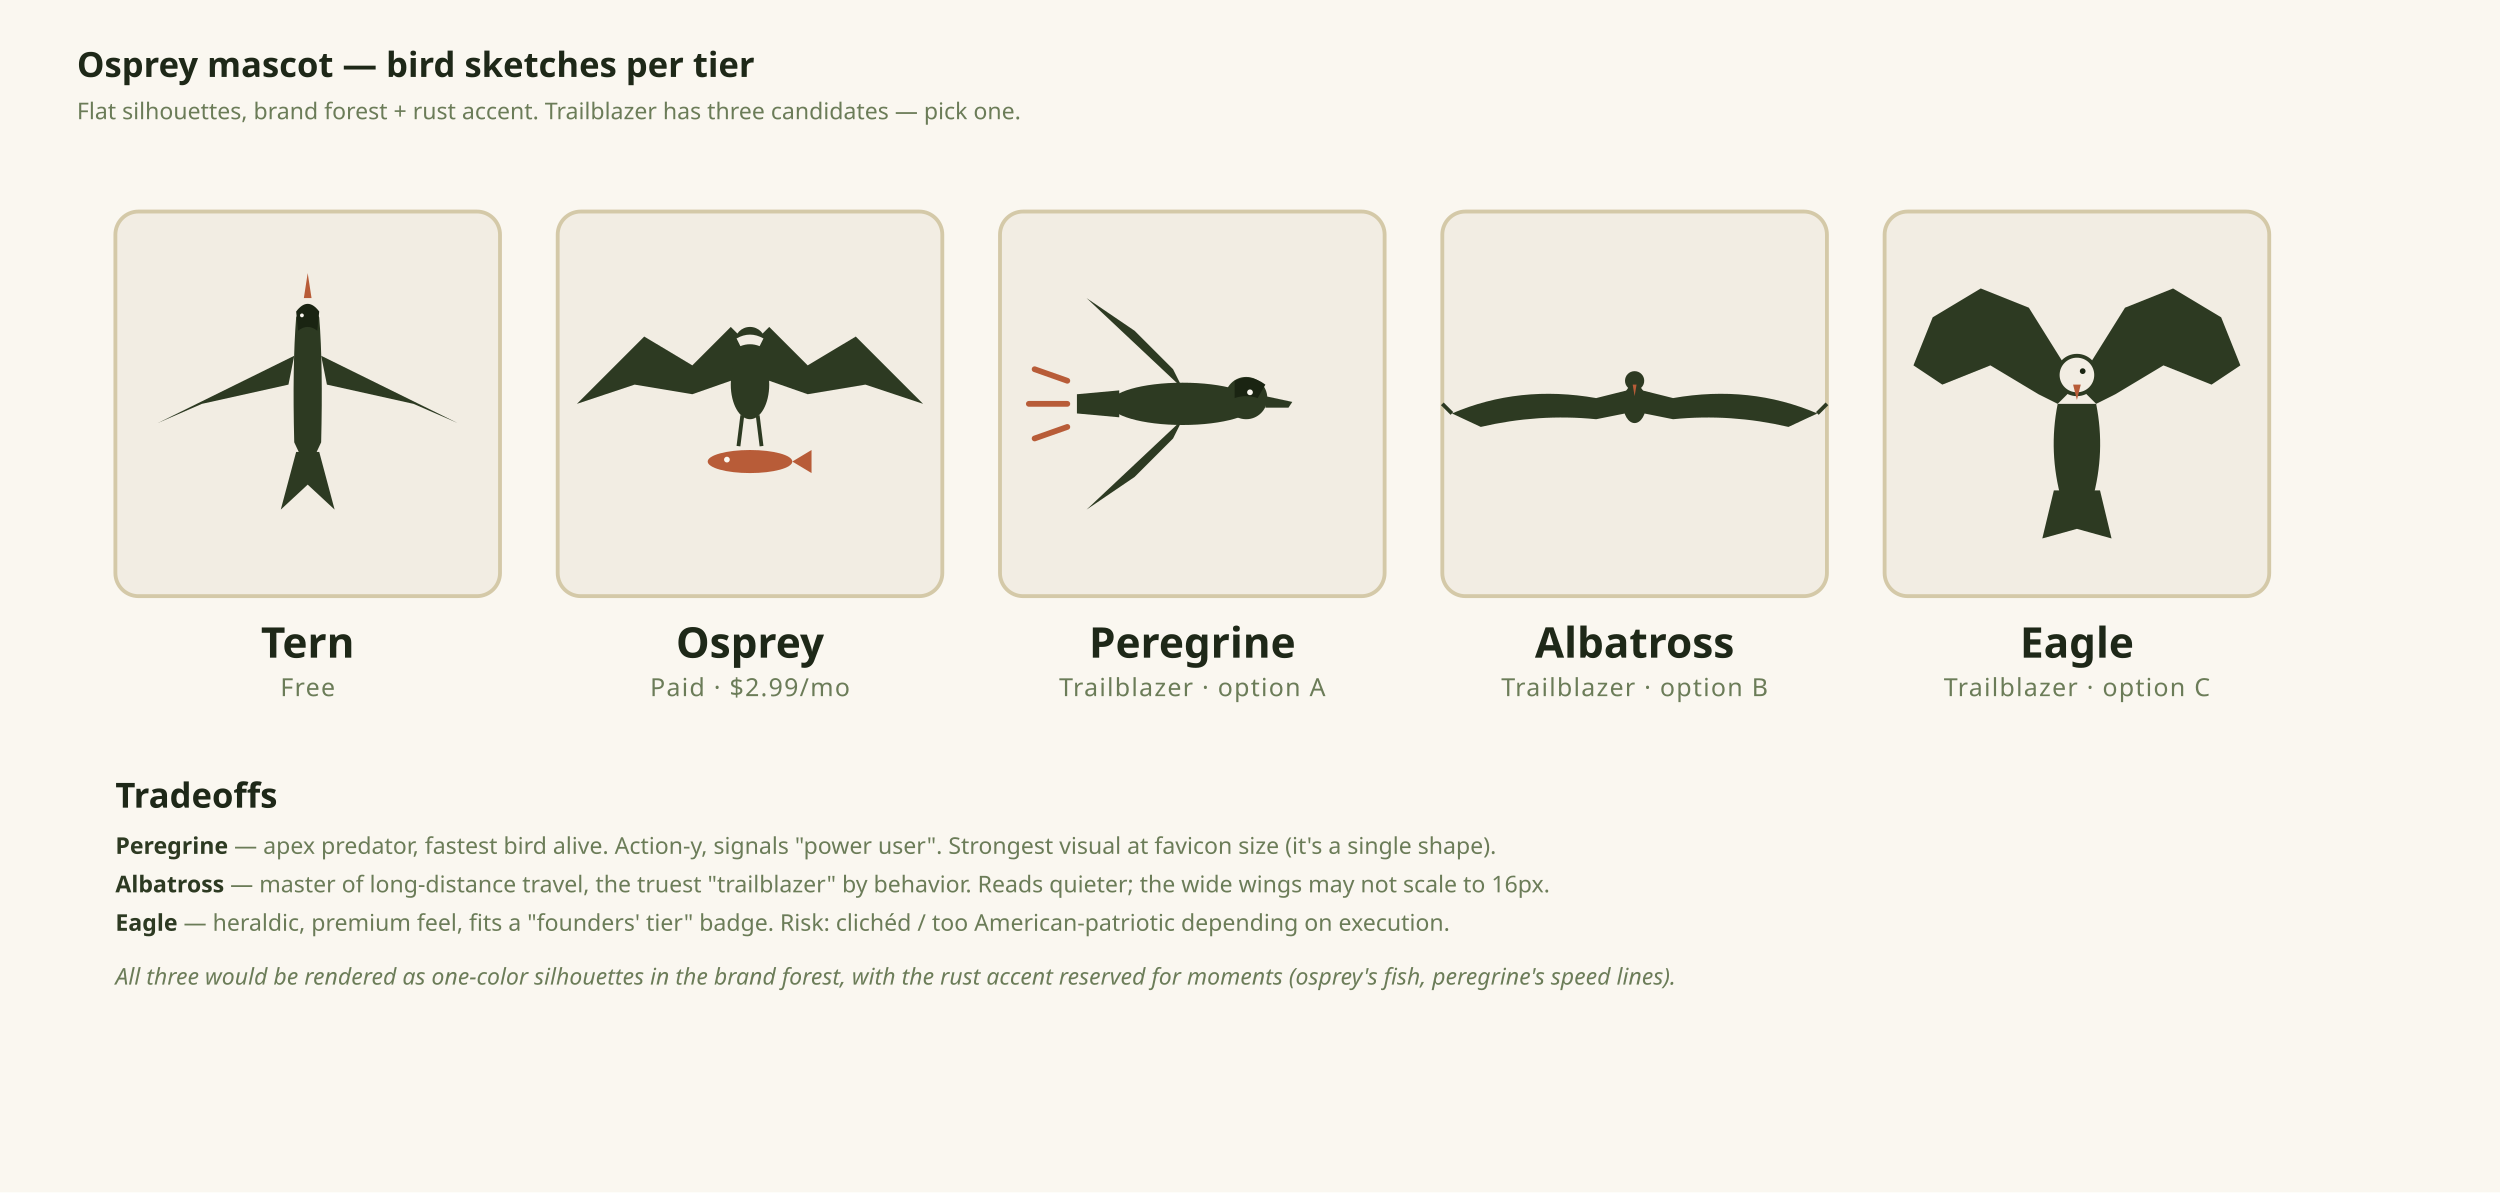
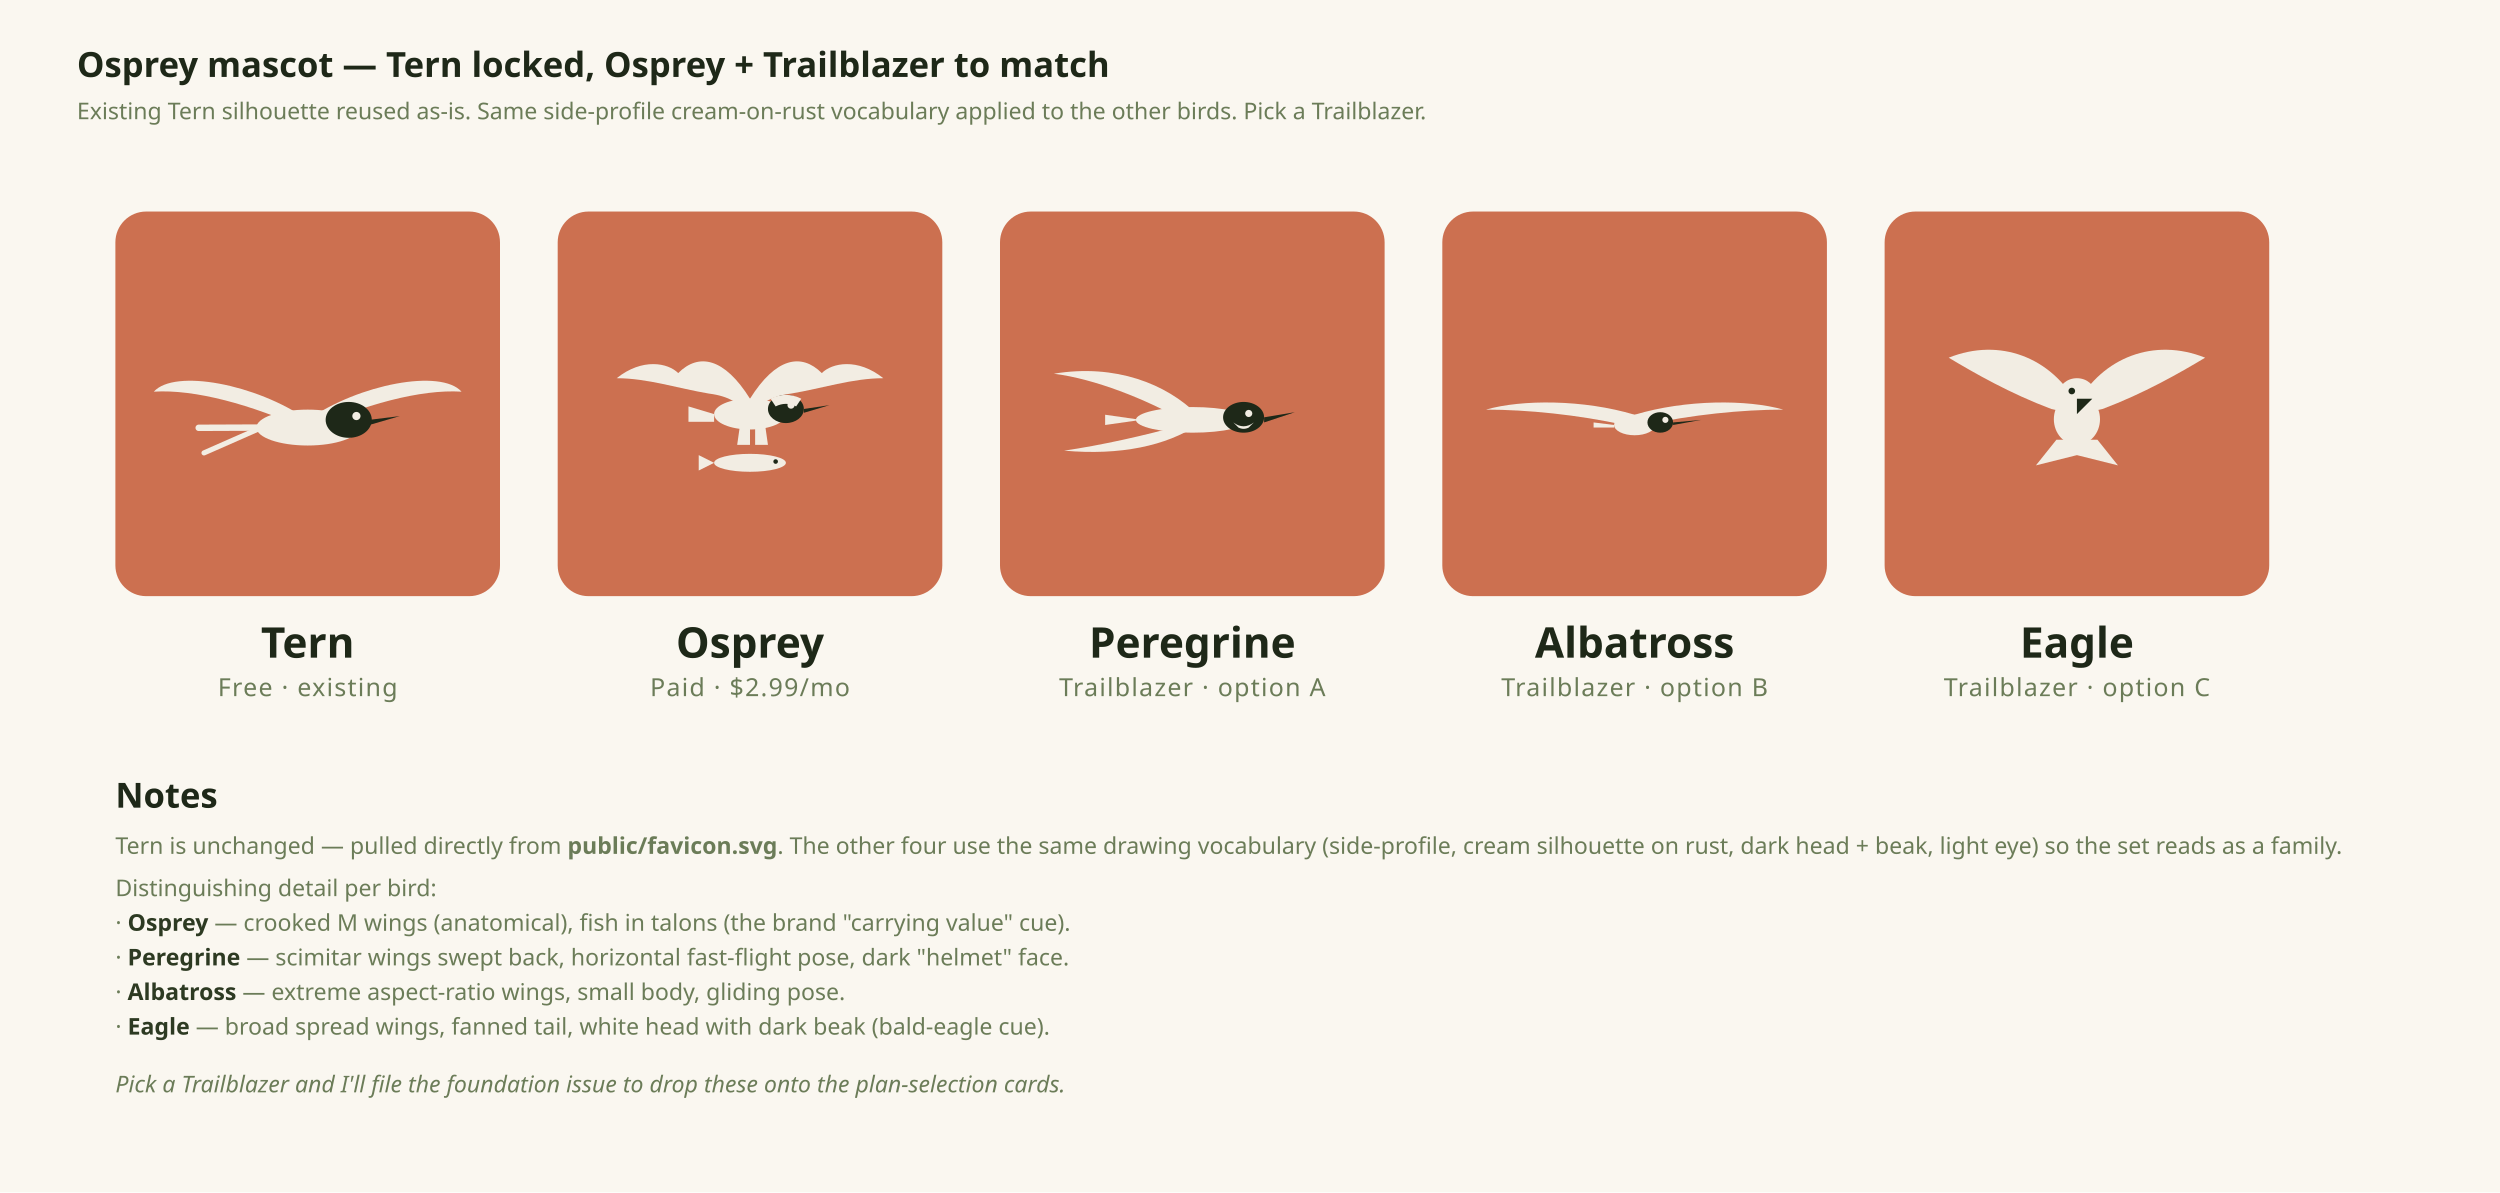
<svg xmlns="http://www.w3.org/2000/svg" viewBox="0 0 1300 620" font-family="ui-sans-serif, system-ui, sans-serif">
  <defs>
    <style>
-       .bg { fill: #faf7f0; }
-       .panel { fill: #f2ede3; stroke: #d4c9a8; stroke-width: 2; }
-       .bird { fill: #2d3a22; }
-       .accent { fill: #b85c38; }
-       .label { fill: #1e2818; font-size: 22px; font-weight: 700; text-anchor: middle; }
-       .sub { fill: #6b7c58; font-size: 13px; text-anchor: middle; font-weight: 500; letter-spacing: 0.05em; text-transform: uppercase; }
-       .title { fill: #1e2818; font-size: 18px; font-weight: 700; }
-       .note { fill: #6b7c58; font-size: 12px; }
+       .bg     { fill: #faf7f0; }
+       .panel  { fill: #cc7050; }
+       .tile   { fill: #f2ede3; }
+       .ink    { fill: #1e2818; }
+       .label  { fill: #1e2818; font-size: 22px; font-weight: 700; text-anchor: middle; }
+       .sub    { fill: #6b7c58; font-size: 13px; text-anchor: middle; font-weight: 500; letter-spacing: 0.05em; text-transform: uppercase; }
+       .title  { fill: #1e2818; font-size: 18px; font-weight: 700; }
+       .note   { fill: #6b7c58; font-size: 12px; }
    </style>
+     <symbol id="tern" viewBox="0 0 120 60">
+       <path d="M60 40 C40 26, 8 20, 0 29 C16 28, 38 34, 60 44Z" class="tile" />
+       <path d="M60 40 C80 26, 112 20, 120 29 C104 28, 82 34, 60 44Z" class="tile" />
+       <ellipse cx="60" cy="43" rx="20" ry="7" class="tile" />
+       <g transform="rotate(-12 42 43)">
+         <path d="M42 43 L18 38" stroke="#f2ede3" stroke-width="2.5" stroke-linecap="round" fill="none" />
+         <path d="M42 43 L18 48" stroke="#f2ede3" stroke-width="2" stroke-linecap="round" fill="none" />
+       </g>
+       <ellipse cx="76" cy="40" rx="9" ry="7" class="ink" />
+       <path d="M84 40 L96 38.5 L84 42Z" class="ink" />
+       <circle cx="79" cy="38.5" r="1.6" class="tile" />
+     </symbol>
+     <symbol id="osprey" viewBox="0 0 120 80">
+       <path class="tile" d="         M60 38         C50 22, 40 20, 32 28         C28 24, 18 22, 8 30         C20 30, 32 34, 44 36         C52 37, 56 40, 60 44 Z" />
+       <path class="tile" d="         M60 38         C70 22, 80 20, 88 28         C92 24, 102 22, 112 30         C100 30, 88 34, 76 36         C68 37, 64 40, 60 44 Z" />
+       <ellipse class="tile" cx="60" cy="44" rx="14" ry="6" />
+       <path class="tile" d="M46 44 L36 41 L36 47 L46 47 Z" />
+       <ellipse class="ink" cx="74" cy="42" rx="7" ry="5.5" />
+       <path class="ink" d="M81 42 L91 40.5 L81 43.5 Z" />
+       <path class="tile" d="M68 38 Q74 35 80 38 L78 41 Q74 39 70 41 Z" />
+       <circle class="tile" cx="76" cy="40.5" r="1.4" />
+       <path class="tile" d="M56 49 L55 56 L60 56 L60 49 Z" />
+       <path class="tile" d="M62 49 L62 56 L67 56 L66 49 Z" />
+       <ellipse class="tile" cx="60" cy="63" rx="14" ry="3.5" />
+       <path class="tile" d="M46 63 L40 60 L40 66 Z" />
+       <circle class="ink" cx="70" cy="62.5" r="0.9" />
+     </symbol>
+     <symbol id="peregrine" viewBox="0 0 120 60">
+       <path class="tile" d="         M62 38         C50 26, 30 18, 6 22         C22 24, 42 32, 56 40 Z" />
+       <path class="tile" d="         M62 42         C50 50, 32 54, 10 52         C24 50, 42 46, 56 42 Z" />
+       <ellipse class="tile" cx="60" cy="40" rx="22" ry="5" />
+       <path class="tile" d="M40 40 L26 38 L26 42 Z" />
+       <ellipse class="ink" cx="80" cy="39" rx="8" ry="6" />
+       <path class="ink" d="M88 39 L100 37 L88 41 Z" />
+       <path class="tile" d="M76 41 Q80 44 84 41 L82 43 Q80 44 78 43 Z" />
+       <circle class="tile" cx="82" cy="37.5" r="1.4" />
+     </symbol>
+     <symbol id="albatross" viewBox="0 0 120 60">
+       <path class="tile" d="         M60 38         C40 32, 16 32, 2 36         C18 36, 38 38, 56 42 Z" />
+       <path class="tile" d="         M60 38         C80 32, 104 32, 118 36         C102 36, 82 38, 64 42 Z" />
+       <ellipse class="tile" cx="60" cy="42" rx="8" ry="4" />
+       <path class="tile" d="M52 42 L44 41 L44 43 L52 43 Z" />
+       <ellipse class="ink" cx="70" cy="41" rx="5" ry="4" />
+       <path class="ink" d="M75 41 L86 40 L75 42 Z" />
+       <circle class="tile" cx="72" cy="40" r="1.2" />
+     </symbol>
+     <symbol id="eagle" viewBox="0 0 120 80">
+       <path class="tile" d="         M60 40         C50 22, 30 14, 10 22         C20 28, 34 36, 50 42         C54 43, 58 43, 60 44 Z" />
+       <path class="tile" d="         M60 40         C70 22, 90 14, 110 22         C100 28, 86 36, 70 42         C66 43, 62 43, 60 44 Z" />
+       <ellipse class="tile" cx="60" cy="46" rx="9" ry="10" />
+       <path class="tile" d="M52 54 L44 64 L60 60 L76 64 L68 54 Z" />
+       <ellipse class="tile" cx="60" cy="36" rx="7" ry="6" />
+       <path class="ink" d="M60 38 L66 38 L60 44 Z" />
+       <circle class="ink" cx="58" cy="35" r="1.3" />
+     </symbol>
  </defs>
  <rect class="bg" width="1300" height="620" />
-   <text class="title" x="40" y="40">Osprey mascot — bird sketches per tier</text>
-   <text class="note" x="40" y="62">Flat silhouettes, brand forest + rust accent. Trailblazer has three candidates — pick one.</text>
+   <text class="title" x="40" y="40">Osprey mascot — Tern locked, Osprey + Trailblazer to match</text>
+   <text class="note" x="40" y="62">Existing Tern silhouette reused as-is. Same side-profile cream-on-rust vocabulary applied to the other birds. Pick a Trailblazer.</text>
  <g transform="translate(60,110)">
-     <rect class="panel" x="0" y="0" width="200" height="200" rx="12" />
-     <g transform="translate(100,100)">
-       <path class="bird" d="         M -6 -45         Q -8 -20 -7 20         L  0 35         L  7 20         Q  8 -20 6 -45         Q  0 -55 -6 -45 Z" />
-       <path class="accent" d="M -2 -55 L 0 -68 L 2 -55 Z" />
-       <path d="M -6 -48 Q 0 -56 6 -48 L 5 -38 Q 0 -42 -5 -38 Z" fill="#1a2412" />
-       <circle fill="#faf7f0" cx="-3" cy="-46" r="1" />
-       <path class="bird" d="         M -7 -25         L -78 10         L -55 0         L -10 -10 Z" />
-       <path class="bird" d="         M  7 -25         L  78 10         L  55 0         L  10 -10 Z" />
-       <path class="bird" d="         M -6 25         L -14 55         L  0 42         L  14 55         L  6 25 Z" />
-     </g>
+     <rect class="panel" x="0" y="0" width="200" height="200" rx="16" />
+     <use href="#tern" x="20" y="55" width="160" height="80" />
    <text class="label" x="100" y="232">Tern</text>
-     <text class="sub" x="100" y="252">Free</text>
+     <text class="sub" x="100" y="252">Free · existing</text>
  </g>
  <g transform="translate(290,110)">
-     <rect class="panel" x="0" y="0" width="200" height="200" rx="12" />
-     <g transform="translate(100,90)">
-       <path class="bird" d="         M -90 10         L -55 -25         L -30 -10         L -10 -30         L  0 -20         L  10 -30         L  30 -10         L  55 -25         L  90 10         L  60 0         L  30 5         L  10 -2         L -10 -2         L -30 5         L -60 0 Z" />
-       <ellipse class="bird" cx="0" cy="0" rx="10" ry="18" />
-       <circle class="bird" cx="0" cy="-22" r="8" />
-       <path class="bird" d="M -2 -16 L 0 -10 L 2 -16 Z" />
-       <path d="M -7 -24 Q 0 -28 7 -24 L 5 -20 Q 0 -22 -5 -20 Z" fill="#f2ede3" />
-       <line x1="-4" y1="16" x2="-6" y2="32" stroke="#2d3a22" stroke-width="2" />
-       <line x1="4" y1="16" x2="6" y2="32" stroke="#2d3a22" stroke-width="2" />
-       <g transform="translate(0,40)">
-         <ellipse class="accent" cx="0" cy="0" rx="22" ry="6" />
-         <path class="accent" d="M 22 0 L 32 -6 L 32 6 Z" />
-         <circle fill="#faf7f0" cx="-12" cy="-1" r="1.5" />
-       </g>
-     </g>
+     <rect class="panel" x="0" y="0" width="200" height="200" rx="16" />
+     <use href="#osprey" x="20" y="40" width="160" height="120" />
    <text class="label" x="100" y="232">Osprey</text>
    <text class="sub" x="100" y="252">Paid · $2.99/mo</text>
  </g>
  <g transform="translate(520,110)">
-     <rect class="panel" x="0" y="0" width="200" height="200" rx="12" />
-     <g transform="translate(100,100)">
-       <ellipse class="bird" cx="-5" cy="0" rx="38" ry="11" />
-       <path class="bird" d="M -38 -7 L -60 -5 L -60 5 L -38 7 Z" />
-       <circle class="bird" cx="28" cy="-3" r="11" />
-       <path class="bird" d="M 38 -4 L 52 -1 L 50 2 L 38 2 Z" />
-       <path d="M 22 -12 Q 30 -16 38 -10 L 34 -3 Q 28 -5 22 -3 Z" fill="#1a2412" />
-       <circle fill="#faf7f0" cx="30" cy="-6" r="1.5" />
-       <path class="bird" d="         M -5 -8         L -55 -55         L -30 -38         L -10 -18 Z" />
-       <path class="bird" d="         M -5 8         L -55 55         L -30 38         L -10 18 Z" />
-       <line x1="-65" y1="-12" x2="-82" y2="-18" stroke="#b85c38" stroke-width="3" stroke-linecap="round" />
-       <line x1="-65" y1="0" x2="-85" y2="0" stroke="#b85c38" stroke-width="3" stroke-linecap="round" />
-       <line x1="-65" y1="12" x2="-82" y2="18" stroke="#b85c38" stroke-width="3" stroke-linecap="round" />
-     </g>
+     <rect class="panel" x="0" y="0" width="200" height="200" rx="16" />
+     <use href="#peregrine" x="20" y="55" width="160" height="80" />
    <text class="label" x="100" y="232">Peregrine</text>
    <text class="sub" x="100" y="252">Trailblazer · option A</text>
  </g>
  <g transform="translate(750,110)">
-     <rect class="panel" x="0" y="0" width="200" height="200" rx="12" />
-     <g transform="translate(100,100)">
-       <path class="bird" d="         M -95 5         Q -60 -10 -20 -3         L 0 -8         L 20 -3         Q 60 -10 95 5         L 80 12         Q 50 5 20 8         L 0 4         L -20 8         Q -50 5 -80 12 Z" />
-       <ellipse class="bird" cx="0" cy="0" rx="6" ry="10" />
-       <circle class="bird" cx="0" cy="-12" r="5" />
-       <path class="accent" d="M -1 -10 L 0 -4 L 1 -10 Z" />
-       <line x1="-95" y1="5" x2="-100" y2="0" stroke="#2d3a22" stroke-width="2" />
-       <line x1="95" y1="5" x2="100" y2="0" stroke="#2d3a22" stroke-width="2" />
-     </g>
+     <rect class="panel" x="0" y="0" width="200" height="200" rx="16" />
+     <use href="#albatross" x="20" y="55" width="160" height="80" />
    <text class="label" x="100" y="232">Albatross</text>
    <text class="sub" x="100" y="252">Trailblazer · option B</text>
  </g>
  <g transform="translate(980,110)">
-     <rect class="panel" x="0" y="0" width="200" height="200" rx="12" />
-     <g transform="translate(100,100)">
-       <path class="bird" d="         M 0 -10         L -25 -50         L -50 -60         L -75 -45         L -85 -20         L -70 -10         L -45 -20         L -20 -5         L -10 0 Z" />
-       <path class="bird" d="         M 0 -10         L 25 -50         L 50 -60         L 75 -45         L 85 -20         L 70 -10         L 45 -20         L 20 -5         L 10 0 Z" />
-       <path class="bird" d="         M -10 0         Q -15 25 -8 50         L 0 60         L 8 50         Q 15 25 10 0 Z" />
-       <path class="bird" d="         M -12 45         L -18 70         L 0 65         L 18 70         L 12 45 Z" />
-       <circle fill="#f2ede3" stroke="#2d3a22" stroke-width="2" cx="0" cy="-15" r="10" />
-       <path class="accent" d="M -2 -10 L 2 -10 L 0 -2 Z" />
-       <circle fill="#1a2412" cx="3" cy="-17" r="1.5" />
-     </g>
+     <rect class="panel" x="0" y="0" width="200" height="200" rx="16" />
+     <use href="#eagle" x="20" y="40" width="160" height="120" />
    <text class="label" x="100" y="232">Eagle</text>
    <text class="sub" x="100" y="252">Trailblazer · option C</text>
  </g>
  <g transform="translate(60,420)">
-     <text class="title" x="0" y="0">Tradeoffs</text>
-     <text class="note" x="0" y="24">
-       <tspan font-weight="700" fill="#2d3a22">Peregrine</tspan> — apex predator, fastest bird alive. Action-y, signals "power user". Strongest visual at favicon size (it's a single shape).</text>
-     <text class="note" x="0" y="44">
-       <tspan font-weight="700" fill="#2d3a22">Albatross</tspan> — master of long-distance travel, the truest "trailblazer" by behavior. Reads quieter; the wide wings may not scale to 16px.</text>
-     <text class="note" x="0" y="64">
-       <tspan font-weight="700" fill="#2d3a22">Eagle</tspan> — heraldic, premium feel, fits a "founders' tier" badge. Risk: clichéd / too American-patriotic depending on execution.</text>
-     <text class="note" x="0" y="92" font-style="italic">All three would be rendered as one-color silhouettes in the brand forest, with the rust accent reserved for moments (osprey's fish, peregrine's speed lines).</text>
+     <text class="title" x="0" y="0">Notes</text>
+     <text class="note" x="0" y="24">Tern is unchanged — pulled directly from <tspan font-weight="700">public/favicon.svg</tspan>. The other four use the same drawing vocabulary (side-profile, cream silhouette on rust, dark head + beak, light eye) so the set reads as a family.</text>
+     <text class="note" x="0" y="46">Distinguishing detail per bird:</text>
+     <text class="note" x="0" y="64">  · <tspan font-weight="700" fill="#2d3a22">Osprey</tspan> — crooked M wings (anatomical), fish in talons (the brand "carrying value" cue).</text>
+     <text class="note" x="0" y="82">  · <tspan font-weight="700" fill="#2d3a22">Peregrine</tspan> — scimitar wings swept back, horizontal fast-flight pose, dark "helmet" face.</text>
+     <text class="note" x="0" y="100">  · <tspan font-weight="700" fill="#2d3a22">Albatross</tspan> — extreme aspect-ratio wings, small body, gliding pose.</text>
+     <text class="note" x="0" y="118">  · <tspan font-weight="700" fill="#2d3a22">Eagle</tspan> — broad spread wings, fanned tail, white head with dark beak (bald-eagle cue).</text>
+     <text class="note" x="0" y="148" font-style="italic">Pick a Trailblazer and I'll file the foundation issue to drop these onto the plan-selection cards.</text>
  </g>
</svg>
